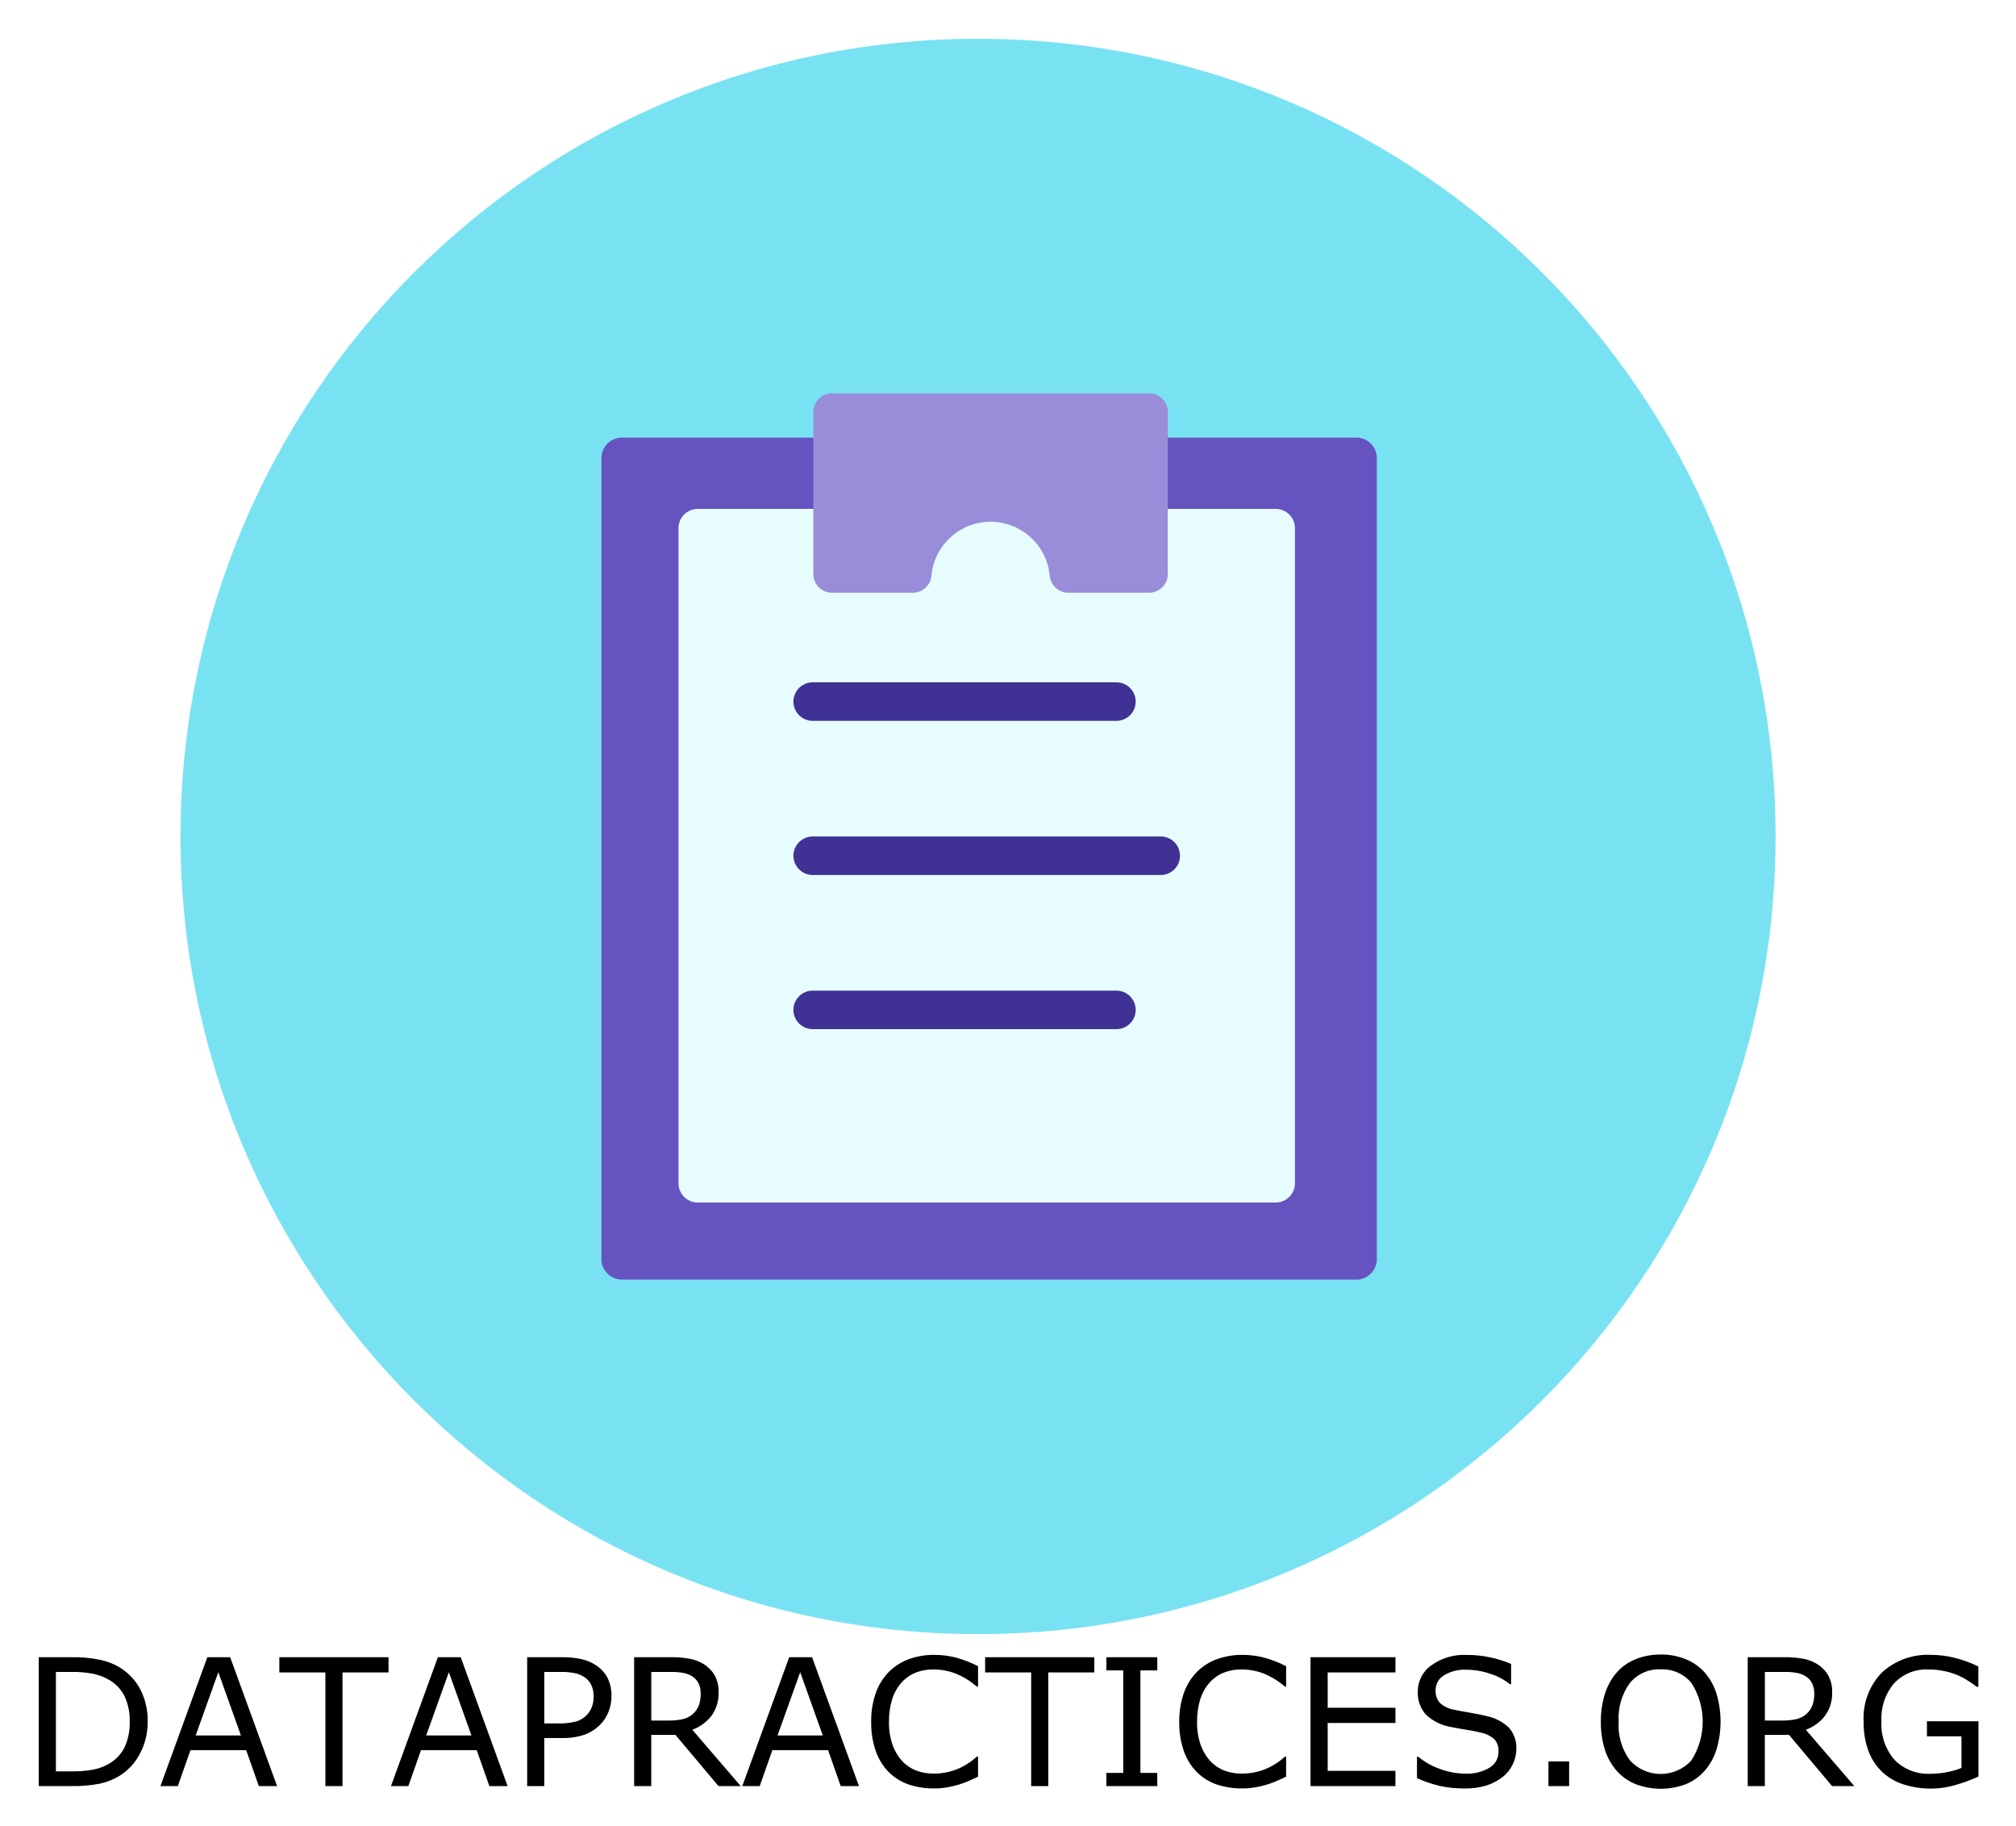
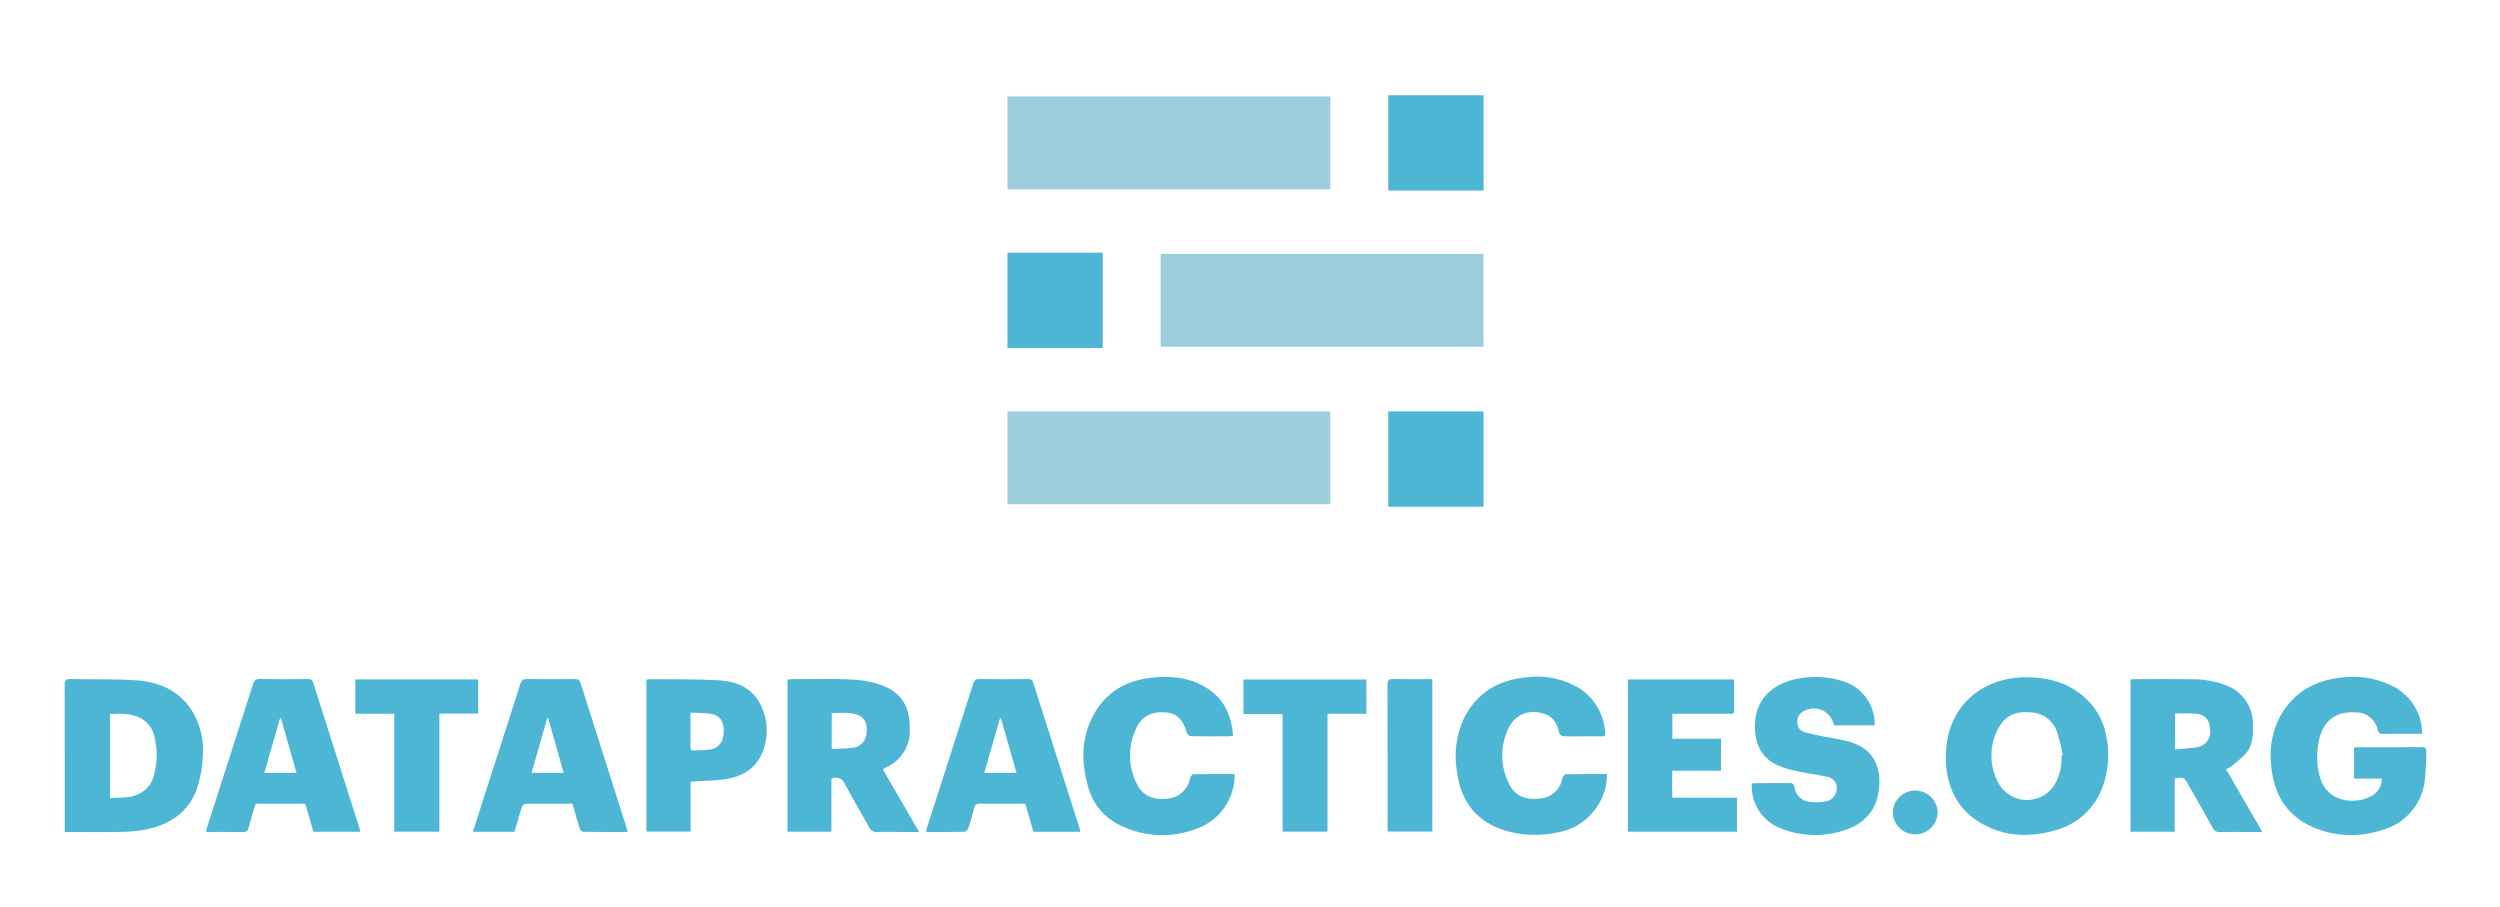
- <svg xmlns="http://www.w3.org/2000/svg" id="Layer_1" data-name="Layer 1" viewBox="0 0 91 82.38">
+ <svg xmlns="http://www.w3.org/2000/svg" id="Layer_1" data-name="Layer 1" viewBox="0 0 445.449 161.438">
  <defs>
-     <style>.cls-1{fill:#79e2f2;}.cls-1,.cls-2,.cls-3,.cls-4,.cls-5{fill-rule:evenodd;}.cls-2{fill:#6553c0;}.cls-3{fill:#e6fcff;}.cls-4{fill:#998dd9;}.cls-5{fill:#403294;}</style>
+     <style>.cls-1{fill:#9ccfdb;}.cls-2{fill:#4eb6d5;}</style>
  </defs>
-   <path class="cls-1" d="M44.148,1.75h0a36,36,0,0,1,36,36h0a36,36,0,0,1-36,36h0a36,36,0,0,1-36-36h0A36,36,0,0,1,44.148,1.75Z" />
-   <path class="cls-2" d="M61.148,57.75h-33a.934.934,0,0,1-1-1v-36a.934.934,0,0,1,1-1h33a.934.934,0,0,1,1,1v36A.934.934,0,0,1,61.148,57.75Z" />
-   <path class="cls-3" d="M57.583,54.272H31.496a.87.87,0,0,1-.87-.87V23.837a.87.87,0,0,1,.87-.87H57.583a.87.87,0,0,1,.87.87V53.402A.87.87,0,0,1,57.583,54.272Z" />
-   <path class="cls-4" d="M51.824,26.75H48.269a.848.848,0,0,1-.889-.8,2.681,2.681,0,0,0-5.333,0,.848.848,0,0,1-.889.8H37.602a.848.848,0,0,1-.889-.8v-7.4a.848.848,0,0,1,.889-.8H51.824a.848.848,0,0,1,.889.8v7.4a.848.848,0,0,1-.889.8Z" />
-   <path class="cls-5" d="M50.365,32.533H36.713a.87.87,0,1,1,0-1.739H50.365a.87.87,0,1,1,0,1.739Zm2,6.957H36.713a.87.87,0,1,1,0-1.739H52.365a.87.87,0,1,1,0,1.739Zm-2,6.957H36.713a.87.87,0,1,1,0-1.739H50.365a.87.87,0,1,1,0,1.739Z" />
-   <path d="M74.961,74.671a2.991,2.991,0,0,0-1.113.203,2.246,2.246,0,0,0-.852.586,2.713,2.713,0,0,0-.547.969,4.017,4.017,0,0,0-.188,1.273,4.058,4.058,0,0,0,.188,1.285,2.668,2.668,0,0,0,.543.949,2.308,2.308,0,0,0,.852.59,3.203,3.203,0,0,0,2.234.004,2.311,2.311,0,0,0,.852-.594,2.614,2.614,0,0,0,.539-.945,4.381,4.381,0,0,0,.004-2.574,2.627,2.627,0,0,0-.543-.957,2.316,2.316,0,0,0-.848-.582A2.887,2.887,0,0,0,74.961,74.671Zm-32.785.016a3.282,3.282,0,0,0-1.168.199,2.457,2.457,0,0,0-.895.578,2.598,2.598,0,0,0-.586.957,3.792,3.792,0,0,0-.203,1.285,3.854,3.854,0,0,0,.211,1.332,2.541,2.541,0,0,0,.586.941,2.368,2.368,0,0,0,.898.559,3.579,3.579,0,0,0,1.152.176,3.176,3.176,0,0,0,.613-.055,4.34,4.34,0,0,0,.52-.125,3.691,3.691,0,0,0,.453-.172q.176-.082.391-.176v-.906h-.055a3.006,3.006,0,0,1-.914.574,2.843,2.843,0,0,1-1.047.191,2.198,2.198,0,0,1-.773-.137,1.724,1.724,0,0,1-.637-.43,2.144,2.144,0,0,1-.43-.719,3.031,3.031,0,0,1-.164-1.055,3.261,3.261,0,0,1,.148-1.031,2.053,2.053,0,0,1,.422-.742,1.72,1.72,0,0,1,.629-.441,2.099,2.099,0,0,1,.797-.145,2.769,2.769,0,0,1,1.012.184,3.447,3.447,0,0,1,.953.586h.059v-.918a4.981,4.981,0,0,0-1.039-.398A3.93,3.93,0,0,0,42.176,74.686Zm13.906,0a3.282,3.282,0,0,0-1.168.199,2.457,2.457,0,0,0-.895.578,2.598,2.598,0,0,0-.586.957,3.792,3.792,0,0,0-.203,1.285,3.854,3.854,0,0,0,.211,1.332,2.541,2.541,0,0,0,.586.941,2.368,2.368,0,0,0,.898.559,3.579,3.579,0,0,0,1.152.176,3.176,3.176,0,0,0,.613-.055,4.34,4.34,0,0,0,.52-.125,3.691,3.691,0,0,0,.453-.172q.176-.082.391-.176v-.906H58a3.006,3.006,0,0,1-.914.574,2.843,2.843,0,0,1-1.047.191,2.198,2.198,0,0,1-.773-.137,1.724,1.724,0,0,1-.637-.43,2.144,2.144,0,0,1-.43-.719,3.031,3.031,0,0,1-.164-1.055,3.261,3.261,0,0,1,.148-1.031,2.053,2.053,0,0,1,.422-.742,1.72,1.72,0,0,1,.629-.441,2.099,2.099,0,0,1,.797-.145,2.769,2.769,0,0,1,1.012.184,3.447,3.447,0,0,1,.953.586h.059v-.918a4.981,4.981,0,0,0-1.039-.398A3.93,3.93,0,0,0,56.082,74.686Zm10.098,0a2.517,2.517,0,0,0-1.566.469,1.433,1.433,0,0,0-.617,1.195,1.458,1.458,0,0,0,.371,1.035,2.164,2.164,0,0,0,1.148.559q.383.078.723.129a5.722,5.722,0,0,1,.637.129,1.273,1.273,0,0,1,.574.285.758.758,0,0,1,.191.57.827.827,0,0,1-.402.719,1.979,1.979,0,0,1-1.117.27,3.341,3.341,0,0,1-1.086-.199,3.215,3.215,0,0,1-1.02-.566h-.055v.969a5.757,5.757,0,0,0,1.02.348,5.014,5.014,0,0,0,1.133.117,3.127,3.127,0,0,0,1-.141,2.364,2.364,0,0,0,.73-.391,1.578,1.578,0,0,0,.441-.562,1.532,1.532,0,0,0,.16-.672,1.361,1.361,0,0,0-.328-.973,2.024,2.024,0,0,0-.977-.52q-.32-.082-.781-.16t-.711-.133a1.268,1.268,0,0,1-.66-.316.818.818,0,0,1-.188-.57.777.777,0,0,1,.375-.664,1.747,1.747,0,0,1,1-.258,3.342,3.342,0,0,1,1.105.188,2.66,2.66,0,0,1,.875.465h.055v-.914a5.155,5.155,0,0,0-.906-.289,5.042,5.042,0,0,0-1.125-.117Zm20.992,0a3.041,3.041,0,0,0-2.238.809,2.955,2.955,0,0,0-.812,2.199,3.71,3.71,0,0,0,.219,1.332,2.525,2.525,0,0,0,.621.945,2.559,2.559,0,0,0,.965.562,4.014,4.014,0,0,0,2.336.027,7.503,7.503,0,0,0,1.043-.383v-2.496H86.98v.68h1.559V79.788a3.459,3.459,0,0,1-.656.191,3.795,3.795,0,0,1-.746.074,2.124,2.124,0,0,1-1.617-.625,2.46,2.46,0,0,1-.594-1.758,2.43,2.43,0,0,1,.566-1.695,1.984,1.984,0,0,1,1.547-.629,3.308,3.308,0,0,1,.773.082,3.26,3.26,0,0,1,.613.199,3.337,3.337,0,0,1,.453.254q.23.152.352.246h.07v-.918a5.359,5.359,0,0,0-1.117-.402,4.417,4.417,0,0,0-1.012-.121ZM1.75,74.792v5.816H3.219a6.113,6.113,0,0,0,1.289-.109,2.862,2.862,0,0,0,.891-.355,2.567,2.567,0,0,0,.918-1,2.979,2.979,0,0,0,.348-1.438,3.049,3.049,0,0,0-.332-1.465,2.597,2.597,0,0,0-.926-.988,2.906,2.906,0,0,0-.852-.336,5.802,5.802,0,0,0-1.352-.125Zm7.609,0-2.117,5.816h.785l.57-1.621h2.516l.57,1.621h.824l-2.117-5.816Zm3.25,0v.688h2.078v5.129h.773v-5.129h2.078v-.688Zm7.156,0-2.117,5.816h.785l.57-1.621h2.516l.57,1.621h.824l-2.117-5.816Zm4.031,0v5.816h.773v-2.168h.773a3.078,3.078,0,0,0,1.035-.148,1.954,1.954,0,0,0,.711-.453,1.697,1.697,0,0,0,.375-.57,1.869,1.869,0,0,0,.137-.719,1.721,1.721,0,0,0-.184-.84,1.553,1.553,0,0,0-.512-.555,1.967,1.967,0,0,0-.645-.273,3.75,3.75,0,0,0-.887-.09Zm4.828,0v5.816h.773v-2.312h1.09l1.945,2.312h1.004L31.25,78.065a1.928,1.928,0,0,0,.871-.637,1.719,1.719,0,0,0,.316-1.055,1.474,1.474,0,0,0-.18-.766,1.444,1.444,0,0,0-.492-.504,1.819,1.819,0,0,0-.633-.242,4.591,4.591,0,0,0-.879-.07Zm7,0-2.117,5.816H34.293l.57-1.621h2.516l.57,1.621h.824l-2.117-5.816Zm8.844,0v.688h2.078v5.129h.773v-5.129h2.078v-.688Zm5.473,0v.594h.762v4.629h-.762v.594h2.297v-.594h-.762V75.386h.762v-.594Zm9.215,0v5.816h3.832v-.688H59.93V77.761h3.059v-.688H59.93V75.479h3.059v-.688Zm19.734,0v5.816h.773v-2.312h1.09l1.945,2.312h1.004l-2.188-2.543a1.928,1.928,0,0,0,.871-.637,1.719,1.719,0,0,0,.316-1.055,1.474,1.474,0,0,0-.18-.766,1.445,1.445,0,0,0-.492-.504,1.819,1.819,0,0,0-.633-.242,4.591,4.591,0,0,0-.879-.07Zm-3.926.547a1.7,1.7,0,0,1,1.387.617,3.248,3.248,0,0,1-.008,3.5,1.877,1.877,0,0,1-2.762,0,2.644,2.644,0,0,1-.516-1.754,2.683,2.683,0,0,1,.504-1.746A1.708,1.708,0,0,1,74.965,75.339Zm-72.441.117H3.25a4.743,4.743,0,0,1,.926.078,2.375,2.375,0,0,1,.73.27,1.749,1.749,0,0,1,.711.738,2.524,2.524,0,0,1,.238,1.152A2.599,2.599,0,0,1,5.637,78.827a1.737,1.737,0,0,1-.648.73,2.187,2.187,0,0,1-.766.305,5.061,5.061,0,0,1-.973.082H2.523Zm22.047,0h.766a2.777,2.777,0,0,1,.605.055,1.261,1.261,0,0,1,.43.172.877.877,0,0,1,.32.363,1.211,1.211,0,0,1,.105.523,1.309,1.309,0,0,1-.078.465,1.078,1.078,0,0,1-.734.664,2.901,2.901,0,0,1-.762.082h-.652Zm4.828,0h.91a2.756,2.756,0,0,1,.543.047A1.047,1.047,0,0,1,31.25,75.659a.755.755,0,0,1,.289.328,1.028,1.028,0,0,1,.09.441,1.474,1.474,0,0,1-.086.543,1.01,1.01,0,0,1-.258.375,1.035,1.035,0,0,1-.465.242,2.901,2.901,0,0,1-.641.062h-.781Zm50.266,0h.91a2.756,2.756,0,0,1,.543.047,1.047,1.047,0,0,1,.398.156.755.755,0,0,1,.289.328,1.028,1.028,0,0,1,.09.441,1.474,1.474,0,0,1-.086.543,1.01,1.01,0,0,1-.258.375,1.035,1.035,0,0,1-.465.242,2.901,2.901,0,0,1-.641.062H79.664Zm-69.809.012L10.875,78.323H8.832Zm10.406,0,1.02,2.855h-2.043Zm15.859,0,1.02,2.855h-2.043ZM69.895,79.495v1.113h.934V79.495Z" />
+   <rect class="cls-1" x="179.508" y="17.189" width="57.528" height="16.539" />
+   <rect class="cls-1" x="206.812" y="45.238" width="57.528" height="16.539" />
+   <rect class="cls-1" x="179.508" y="73.309" width="57.528" height="16.539" />
+   <rect class="cls-2" x="179.508" y="45.017" width="16.981" height="16.981" />
+   <rect class="cls-2" x="247.358" y="16.969" width="16.981" height="16.981" />
+   <rect class="cls-2" x="247.358" y="73.309" width="16.981" height="16.981" />
+   <g id="ynyR6f.tif">
+     <path class="cls-2" d="M346.727,134.645c.004-8.302,5.966-14.031,14.486-13.973,4.17.028,7.918,1.174,10.892,4.235a11.702,11.702,0,0,1,3.092,5.819,16.301,16.301,0,0,1-.722,9.908,12.282,12.282,0,0,1-8.316,7.323c-4.844,1.37-9.578,1.126-13.894-1.732-3.574-2.366-5.195-5.881-5.534-10.051C346.691,135.668,346.727,135.155,346.727,134.645Zm20.576-.033.236-.052a33.141,33.141,0,0,0-1.046-4.236,5.078,5.078,0,0,0-4.431-3.379c-2.333-.249-4.465.227-5.738,2.391a10.106,10.106,0,0,0-.291,10.08,5.775,5.775,0,0,0,10.233.068A9.094,9.094,0,0,0,367.303,134.612Z" />
+     <path class="cls-2" d="M431.588,130.75c-.862,0-1.729,0-2.596,0-1.48-0-2.96-.01-4.44.005-.476.005-.736-.08-.875-.637a3.93,3.93,0,0,0-3.958-3.19c-3.619-.207-5.859,1.558-6.559,5.157a13.363,13.363,0,0,0,.244,6.505c1.437,4.748,6.861,4.773,9.419,3.071a3.514,3.514,0,0,0,1.587-2.928h-4.972v-5.536c.288-.022.551-.059.813-.059,3.715-.004,7.43.013,11.145-.016.702-.006.978.185.929.912a47.115,47.115,0,0,1-.32,5.385,10.395,10.395,0,0,1-7.765,8.53,17.159,17.159,0,0,1-12.372-.67c-4.564-2.107-6.735-5.92-7.181-10.785a15.069,15.069,0,0,1,1.089-7.854c2.27-4.906,6.256-7.4,11.544-7.934a15.991,15.991,0,0,1,9.058,1.562A9.54,9.54,0,0,1,431.588,130.75Z" />
+     <path class="cls-2" d="M11.535,148.242v-1.106c0-8.329.012-16.658-.018-24.986-.003-.878.173-1.193,1.136-1.165,3.831.111,7.674-.025,11.494.222,4.357.282,8.086,1.932,10.358,5.936a13.546,13.546,0,0,1,1.631,7.655,20.998,20.998,0,0,1-1.067,5.803c-1.482,4.077-4.721,6.267-8.863,7.158a23.445,23.445,0,0,1-4.391.462c-3.078.068-6.16.021-9.239.021Zm8.069-6.044c1.164-.062,2.225-.045,3.262-.19a5.208,5.208,0,0,0,4.668-4.247,13.543,13.543,0,0,0-.007-6.411,4.818,4.818,0,0,0-2.304-3.3c-1.767-.985-3.678-.921-5.619-.825Z" />
+     <path class="cls-2" d="M387.49,148.194h-7.873V121.081c.274-.027.504-.069.733-.07,3.441-.002,6.883-.036,10.323.017a16.226,16.226,0,0,1,5.926,1.066,7.298,7.298,0,0,1,4.823,6.953c.042,1.825.036,3.672-1.19,5.142a20.43,20.43,0,0,1-2.761,2.407,5.433,5.433,0,0,1-.839.466c2.15,3.713,4.266,7.368,6.473,11.18h-3.532c-1.328,0-2.658-.037-3.984.016a1.268,1.268,0,0,1-1.339-.767c-1.449-2.633-2.952-5.236-4.443-7.845-.684-1.197-.795-1.236-2.317-.917Zm.051-21.046v6.362a37.906,37.906,0,0,0,4.086-.394,2.767,2.767,0,0,0,2.17-3.104c-.057-1.673-.793-2.643-2.428-2.835A33.495,33.495,0,0,0,387.541,127.148Z" />
+     <path class="cls-2" d="M148.14,138.715v9.475h-7.82V121.087a5.985,5.985,0,0,1,.679-.075c3.503-.002,7.01-.1,10.507.047a18.354,18.354,0,0,1,5.393.955c3.782,1.365,5.247,3.906,5.213,7.935a7.133,7.133,0,0,1-4.379,6.862c-.129.062-.248.144-.435.254,2.14,3.697,4.257,7.353,6.471,11.177h-3.372c-1.299,0-2.599-.048-3.895.017a1.575,1.575,0,0,1-1.696-.945c-1.372-2.539-2.896-4.997-4.234-7.553A1.779,1.779,0,0,0,148.14,138.715Zm.059-5.249c1.299-.071,2.478-.077,3.64-.214a2.74,2.74,0,0,0,2.541-2.423c.248-1.646-.182-2.839-1.321-3.342-1.57-.693-3.225-.436-4.859-.423Z" />
+     <path class="cls-2" d="M285.933,131.204q-2.259,0-4.514-0c-.966-0-1.934.031-2.897-.024a.884.884,0,0,1-.669-.481c-.396-2.082-1.485-3.474-3.688-3.746a4.79,4.79,0,0,0-5.374,2.805,11.079,11.079,0,0,0,.316,10.308c1.18,2.098,3.236,2.493,5.425,2.196a4.326,4.326,0,0,0,3.862-3.639c.061-.268.408-.667.629-.671,2.408-.048,4.818-.03,7.316-.03a10.15,10.15,0,0,1-1.306,5.041,10.551,10.551,0,0,1-7.732,5.395,18.29,18.29,0,0,1-9.821-.606c-4.744-1.711-7.206-5.277-7.86-10.114a16.136,16.136,0,0,1,1.162-9.523c2.246-4.567,6.03-6.915,11.004-7.401a14.511,14.511,0,0,1,10.04,2.193,10.16,10.16,0,0,1,4.192,7.849A2.024,2.024,0,0,1,285.933,131.204Z" />
+     <path class="cls-2" d="M219.995,137.921a10.156,10.156,0,0,1-6.474,9.62,16.92,16.92,0,0,1-14.2-.625,10.481,10.481,0,0,1-5.454-6.766c-1.156-4.072-1.252-8.141.608-12.049,2.187-4.597,6.027-6.911,11.002-7.39,3.591-.345,7.085.101,10.109,2.262,2.74,1.957,3.862,4.797,4.13,8.108a4.331,4.331,0,0,1-.669.117c-2.265.008-4.53.022-6.793-.017a.969.969,0,0,1-.738-.508c-.734-2.474-1.754-3.529-3.707-3.729-2.432-.249-4.398.626-5.362,2.835a11.136,11.136,0,0,0,.292,10.231c1.039,1.886,3.121,2.667,5.486,2.262a4.402,4.402,0,0,0,3.838-3.675c.056-.254.364-.642.561-.646C215.062,137.906,217.501,137.921,219.995,137.921Z" />
+     <path class="cls-2" d="M192.466,148.211h-8.335l-1.45-5.011h-3.053c-1.63,0-3.261.031-4.889-.015-.675-.019-1.019.126-1.179.852a34.475,34.475,0,0,1-1.057,3.626.991.991,0,0,1-.718.554c-2.231.043-4.463.025-6.774.025a4.953,4.953,0,0,1,.111-.614q4.145-12.901,8.285-25.805a.983.983,0,0,1,1.127-.831c2.867.04,5.735.029,8.602.006a.838.838,0,0,1,.972.669q4.145,13.088,8.324,26.166A2.331,2.331,0,0,1,192.466,148.211Zm-11.343-10.498c-.944-3.31-1.861-6.523-2.778-9.736l-.172.029-2.793,9.707Z" />
+     <path class="cls-2" d="M111.824,148.241c-2.7,0-5.295.014-7.889-.025a.915.915,0,0,1-.621-.555c-.465-1.457-.873-2.932-1.317-4.46-2.819,0-5.623-.013-8.427.026-.207.003-.518.345-.595.588-.46,1.453-.866,2.924-1.293,4.398h-7.41c.455-1.438.887-2.828,1.333-4.214,2.372-7.373,4.757-14.742,7.106-22.123.208-.653.471-.896,1.179-.885,2.837.043,5.676.032,8.513.006.561-.005.861.125,1.043.703q4.125,13.05,8.29,26.088C111.772,147.899,111.782,148.017,111.824,148.241ZM97.672,127.975l-.169-.011-2.799,9.743H100.438Z" />
+     <path class="cls-2" d="M64.192,148.198h-8.348L54.396,143.223H45.535c-.405,1.381-.848,2.772-1.212,4.184-.161.624-.41.869-1.095.853-2.14-.05-4.283-.018-6.504-.018a6.265,6.265,0,0,1,.137-.721q4.107-12.78,8.206-25.563a1.132,1.132,0,0,1,1.304-.971c2.808.054,5.617.037,8.426.008a.886.886,0,0,1,1.032.711q4.087,12.927,8.208,25.844C64.097,147.744,64.132,147.945,64.192,148.198ZM52.834,137.712l-2.778-9.746-.163.021-2.801,9.725Z" />
+     <path class="cls-2" d="M334.025,129.24h-7.2c-.064-.167-.125-.304-.17-.446a3.617,3.617,0,0,0-5.251-2.089,2.04,2.04,0,0,0-1.162,1.979A1.815,1.815,0,0,0,321.625,130.486a34.565,34.565,0,0,0,3.428.757c1.444.296,2.913.497,4.333.881,4.396,1.188,5.869,4.471,5.404,8.545-.47,4.12-3.109,6.509-6.944,7.51a16.421,16.421,0,0,1-11.149-.838,8.002,8.002,0,0,1-4.564-7.727,5.855,5.855,0,0,1,.679-.078c1.993-.006,3.987.008,5.98-.012.553-.005.837.083.953.744a2.984,2.984,0,0,0,2.729,2.613,9.625,9.625,0,0,0,2.949-.097,2.399,2.399,0,0,0,1.854-2.383,1.993,1.993,0,0,0-1.844-2.017c-1.761-.392-3.561-.611-5.327-.984a18.766,18.766,0,0,1-3.024-.904c-2.829-1.12-4.141-3.29-4.36-6.269-.424-5.753,3.433-8.631,7.894-9.356a16.307,16.307,0,0,1,7.871.54A7.964,7.964,0,0,1,334.025,129.24Z" />
+     <path class="cls-2" d="M308.973,121.065c0,1.92.005,3.777-.003,5.633-.003.645-.514.472-.866.474-3.019.011-6.039.007-9.058.007h-1.065V131.632H306.646v5.705h-8.689v4.79h11.544v6.056H290.057V121.065Z" />
+     <path class="cls-2" d="M123.05,139.264v8.906h-7.87V121.11a3.188,3.188,0,0,1,.578-.096c4.075.046,8.157-.034,12.222.192,3.424.19,6.403,1.485,7.796,4.923a10.093,10.093,0,0,1-.229,8.565c-1.309,2.617-3.732,3.786-6.51,4.163C127.103,139.12,125.136,139.131,123.05,139.264Zm-.019-12.279c0,2.178.009,4.154-.006,6.129-.004.499.249.613.674.593.871-.04,1.749-.015,2.612-.118,1.69-.2,2.599-1.332,2.646-3.186.049-1.891-.705-2.985-2.405-3.235C125.435,127.004,124.288,127.043,123.031,126.985Z" />
+     <path class="cls-2" d="M243.46,127.171h-6.933v21.009h-7.995V127.228H221.553V121.071h21.907Z" />
+     <path class="cls-2" d="M63.305,127.176v-6.119H85.202v6.081H78.287v21.046H70.246V127.176Z" />
+     <path class="cls-2" d="M255.213,121.009v27.156h-7.94c-.012-.257-.037-.546-.037-.834-.002-8.447.01-16.895-.02-25.342-.003-.807.228-1.016,1.019-.998C250.523,121.043,252.812,121.009,255.213,121.009Z" />
+     <path class="cls-2" d="M345.253,144.834a4,4,0,0,1-7.996-.105,3.999,3.999,0,0,1,7.996.105Z" />
+   </g>
</svg>
